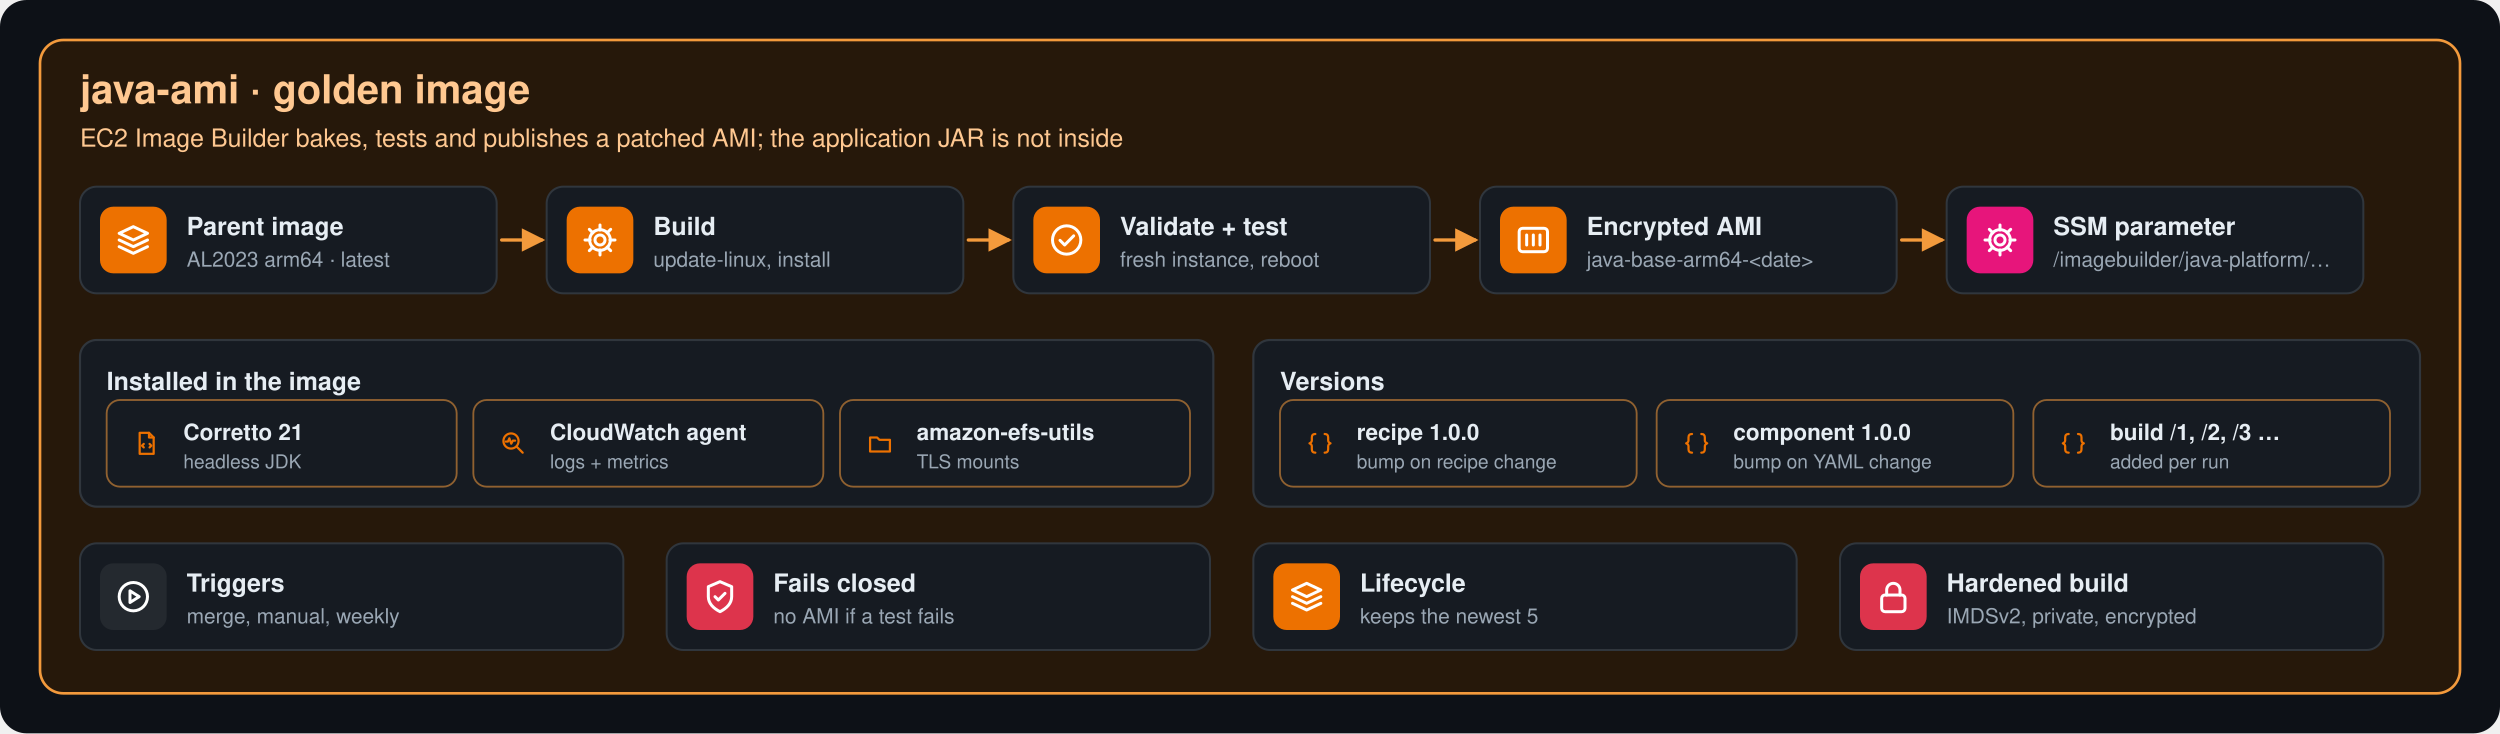
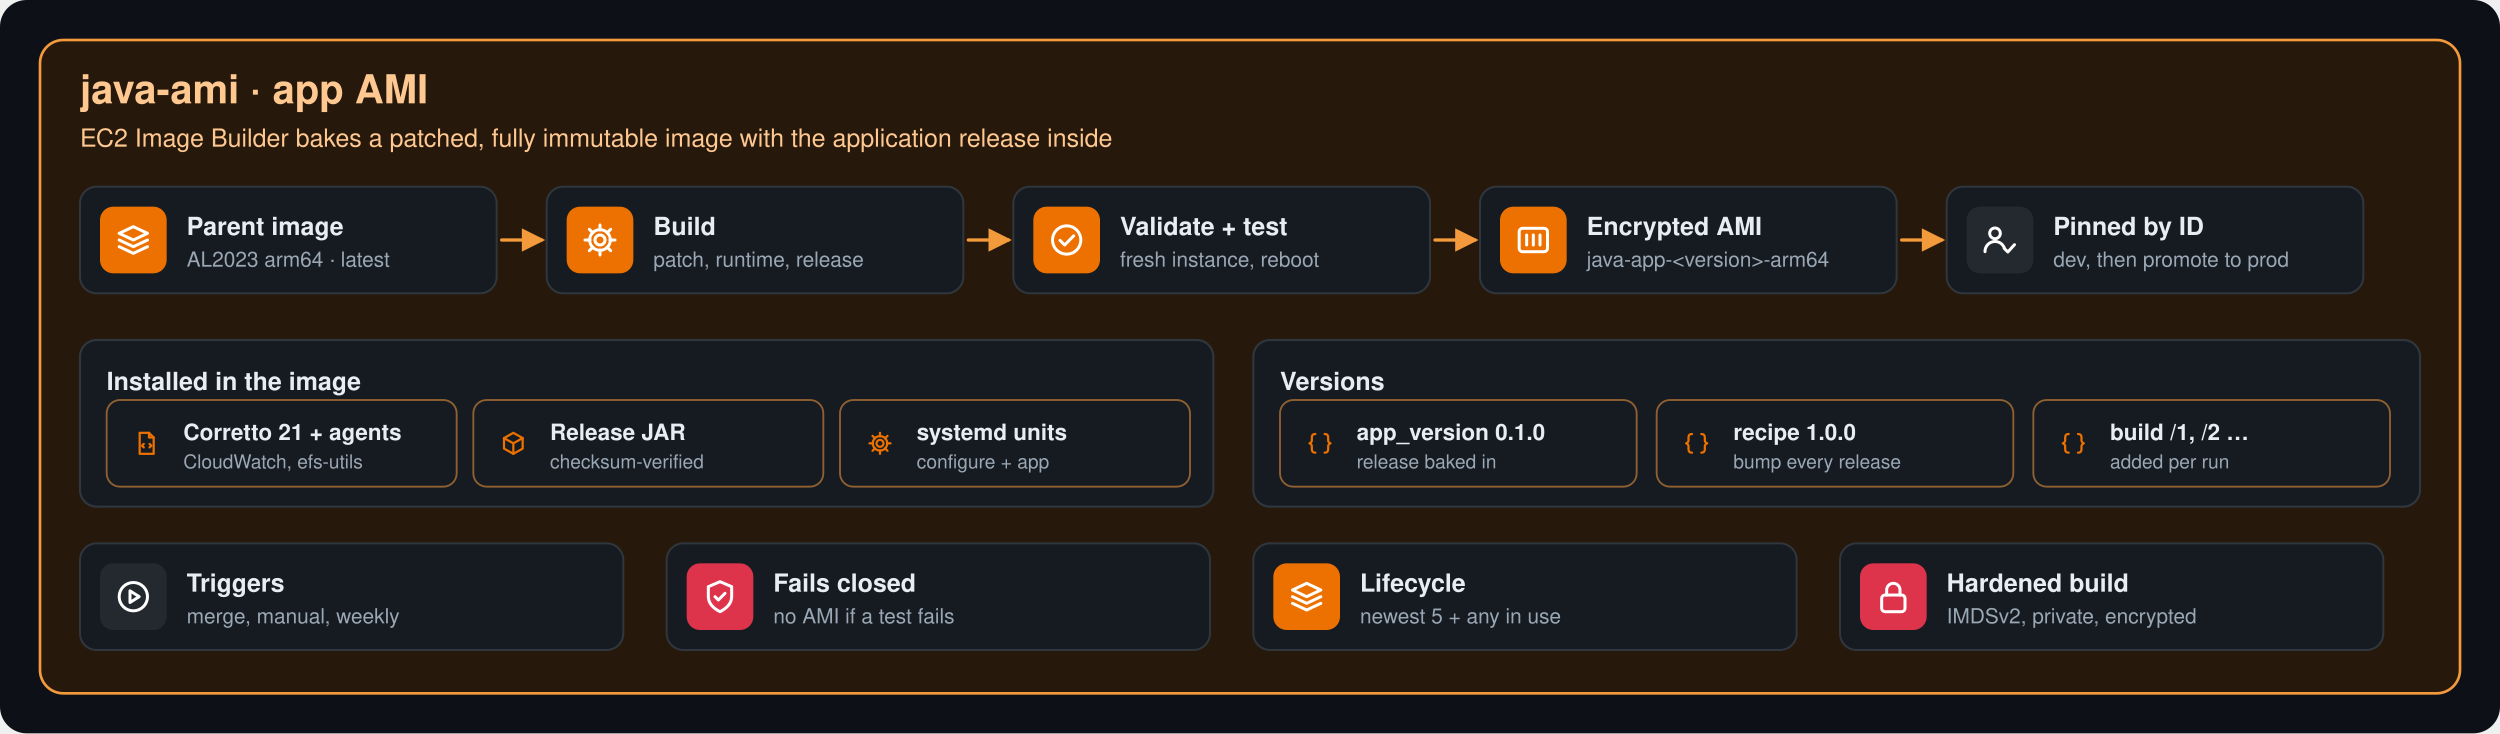
<svg xmlns="http://www.w3.org/2000/svg" width="1500" height="440" viewBox="0 0 1500 440" role="img" aria-label="Image pipeline: EC2 Image Builder patches, installs, tests and publishes a Graviton AMI.">
  <defs>
    <marker id="mF39A3C" viewBox="0 0 10 10" refX="8.5" refY="5" markerWidth="7" markerHeight="7" orient="auto-start-reverse">
      <path d="M0,0 L10,5 L0,10 z" fill="#F39A3C" />
    </marker>
  </defs>
  <rect width="1500" height="440" rx="16" fill="#0D1117" />
  <rect x="24" y="24" width="1452" height="392" rx="14" fill="#26180A" stroke="#F39A3C" stroke-width="1.6" />
-   <text x="48" y="62" font-family="-apple-system, BlinkMacSystemFont, 'Segoe UI', Helvetica, Arial, sans-serif" font-size="24" font-weight="700" fill="#FFC891" text-anchor="start">java-ami · golden image</text>
-   <text x="48" y="88" font-family="-apple-system, BlinkMacSystemFont, 'Segoe UI', Helvetica, Arial, sans-serif" font-size="15" font-weight="400" fill="#FFC891" text-anchor="start">EC2 Image Builder bakes, tests and publishes a patched AMI; the application JAR is not inside</text>
+   <text x="48" y="62" font-family="-apple-system, BlinkMacSystemFont, 'Segoe UI', Helvetica, Arial, sans-serif" font-size="24" font-weight="700" fill="#FFC891" text-anchor="start">java-ami · app AMI</text>
+   <text x="48" y="88" font-family="-apple-system, BlinkMacSystemFont, 'Segoe UI', Helvetica, Arial, sans-serif" font-size="15" font-weight="400" fill="#FFC891" text-anchor="start">EC2 Image Builder bakes a patched, fully immutable image with the application release inside</text>
  <rect x="48" y="112" width="250" height="64" rx="10" fill="#161B22" stroke="#30363D" stroke-width="1.2" />
  <rect x="60" y="124.0" width="40" height="40" rx="8.0" fill="#ED7100" />
  <g transform="translate(68.0,132.0) scale(1.0)" fill="none" stroke="#FFFFFF" stroke-width="1.8" stroke-linecap="round" stroke-linejoin="round">
    <path d="M12 4l8.5 4-8.5 4-8.5-4z" />
    <path d="M3.5 12l8.5 4 8.5-4" />
    <path d="M3.5 16l8.5 4 8.5-4" />
  </g>
  <text x="112" y="141.0" font-family="-apple-system, BlinkMacSystemFont, 'Segoe UI', Helvetica, Arial, sans-serif" font-size="15" font-weight="600" fill="#E6EDF3" text-anchor="start">Parent image</text>
  <text x="112" y="160.0" font-family="-apple-system, BlinkMacSystemFont, 'Segoe UI', Helvetica, Arial, sans-serif" font-size="12.5" font-weight="400" fill="#9AA7B4" text-anchor="start">AL2023 arm64 · latest</text>
  <polyline points="301,144 325,144" fill="none" stroke="#F39A3C" stroke-width="2" stroke-linecap="round" stroke-linejoin="round" marker-end="url(#mF39A3C)" />
  <rect x="328" y="112" width="250" height="64" rx="10" fill="#161B22" stroke="#30363D" stroke-width="1.2" />
  <rect x="340" y="124.0" width="40" height="40" rx="8.0" fill="#ED7100" />
  <g transform="translate(348.0,132.0) scale(1.0)" fill="none" stroke="#FFFFFF" stroke-width="1.8" stroke-linecap="round" stroke-linejoin="round">
    <circle cx="12" cy="12" r="3" />
    <path d="M12 3v3M12 18v3M3 12h3M18 12h3M5.6 5.6l2.1 2.1M16.3 16.3l2.1 2.1M5.6 18.4l2.1-2.1M16.3 7.7l2.1-2.1" />
    <circle cx="12" cy="12" r="6.2" />
  </g>
  <text x="392" y="141.0" font-family="-apple-system, BlinkMacSystemFont, 'Segoe UI', Helvetica, Arial, sans-serif" font-size="15" font-weight="600" fill="#E6EDF3" text-anchor="start">Build</text>
-   <text x="392" y="160.0" font-family="-apple-system, BlinkMacSystemFont, 'Segoe UI', Helvetica, Arial, sans-serif" font-size="12.5" font-weight="400" fill="#9AA7B4" text-anchor="start">update-linux, install</text>
+   <text x="392" y="160.0" font-family="-apple-system, BlinkMacSystemFont, 'Segoe UI', Helvetica, Arial, sans-serif" font-size="12.5" font-weight="400" fill="#9AA7B4" text-anchor="start">patch, runtime, release</text>
  <polyline points="581,144 605,144" fill="none" stroke="#F39A3C" stroke-width="2" stroke-linecap="round" stroke-linejoin="round" marker-end="url(#mF39A3C)" />
  <rect x="608" y="112" width="250" height="64" rx="10" fill="#161B22" stroke="#30363D" stroke-width="1.2" />
  <rect x="620" y="124.0" width="40" height="40" rx="8.0" fill="#ED7100" />
  <g transform="translate(628.0,132.0) scale(1.0)" fill="none" stroke="#FFFFFF" stroke-width="1.8" stroke-linecap="round" stroke-linejoin="round">
    <circle cx="12" cy="12" r="8.5" />
    <path d="M8 12.2l2.8 2.8L16.2 9.5" />
  </g>
  <text x="672" y="141.0" font-family="-apple-system, BlinkMacSystemFont, 'Segoe UI', Helvetica, Arial, sans-serif" font-size="15" font-weight="600" fill="#E6EDF3" text-anchor="start">Validate + test</text>
  <text x="672" y="160.0" font-family="-apple-system, BlinkMacSystemFont, 'Segoe UI', Helvetica, Arial, sans-serif" font-size="12.5" font-weight="400" fill="#9AA7B4" text-anchor="start">fresh instance, reboot</text>
  <polyline points="861,144 885,144" fill="none" stroke="#F39A3C" stroke-width="2" stroke-linecap="round" stroke-linejoin="round" marker-end="url(#mF39A3C)" />
  <rect x="888" y="112" width="250" height="64" rx="10" fill="#161B22" stroke="#30363D" stroke-width="1.2" />
  <rect x="900" y="124.0" width="40" height="40" rx="8.0" fill="#ED7100" />
  <g transform="translate(908.0,132.0) scale(1.0)" fill="none" stroke="#FFFFFF" stroke-width="1.8" stroke-linecap="round" stroke-linejoin="round">
    <rect x="3.5" y="5" width="17" height="14" rx="2" />
    <path d="M8 9v6M12 9v6M16 9v6" />
  </g>
  <text x="952" y="141.0" font-family="-apple-system, BlinkMacSystemFont, 'Segoe UI', Helvetica, Arial, sans-serif" font-size="15" font-weight="600" fill="#E6EDF3" text-anchor="start">Encrypted AMI</text>
-   <text x="952" y="160.0" font-family="-apple-system, BlinkMacSystemFont, 'Segoe UI', Helvetica, Arial, sans-serif" font-size="12.5" font-weight="400" fill="#9AA7B4" text-anchor="start">java-base-arm64-&lt;date&gt;</text>
+   <text x="952" y="160.0" font-family="-apple-system, BlinkMacSystemFont, 'Segoe UI', Helvetica, Arial, sans-serif" font-size="12.5" font-weight="400" fill="#9AA7B4" text-anchor="start">java-app-&lt;version&gt;-arm64</text>
  <polyline points="1141,144 1165,144" fill="none" stroke="#F39A3C" stroke-width="2" stroke-linecap="round" stroke-linejoin="round" marker-end="url(#mF39A3C)" />
  <rect x="1168" y="112" width="250" height="64" rx="10" fill="#161B22" stroke="#30363D" stroke-width="1.2" />
-   <rect x="1180" y="124.0" width="40" height="40" rx="8.0" fill="#E7157B" />
+   <rect x="1180" y="124.0" width="40" height="40" rx="8.0" fill="#24292F" />
  <g transform="translate(1188.0,132.0) scale(1.0)" fill="none" stroke="#FFFFFF" stroke-width="1.8" stroke-linecap="round" stroke-linejoin="round">
-     <circle cx="12" cy="12" r="3" />
-     <path d="M12 3v3M12 18v3M3 12h3M18 12h3M5.6 5.6l2.1 2.1M16.3 16.3l2.1 2.1M5.6 18.4l2.1-2.1M16.3 7.7l2.1-2.1" />
-     <circle cx="12" cy="12" r="6.2" />
+     <circle cx="9" cy="8" r="3.2" />
+     <path d="M3 19a6 6 0 0 1 11.5-2.5" />
+     <path d="M14.5 17l2.2 2.2 4-4.4" />
  </g>
-   <text x="1232" y="141.0" font-family="-apple-system, BlinkMacSystemFont, 'Segoe UI', Helvetica, Arial, sans-serif" font-size="15" font-weight="600" fill="#E6EDF3" text-anchor="start">SSM parameter</text>
-   <text x="1232" y="160.0" font-family="-apple-system, BlinkMacSystemFont, 'Segoe UI', Helvetica, Arial, sans-serif" font-size="12.5" font-weight="400" fill="#9AA7B4" text-anchor="start">/imagebuilder/java-platform/…</text>
+   <text x="1232" y="141.0" font-family="-apple-system, BlinkMacSystemFont, 'Segoe UI', Helvetica, Arial, sans-serif" font-size="15" font-weight="600" fill="#E6EDF3" text-anchor="start">Pinned by ID</text>
+   <text x="1232" y="160.0" font-family="-apple-system, BlinkMacSystemFont, 'Segoe UI', Helvetica, Arial, sans-serif" font-size="12.5" font-weight="400" fill="#9AA7B4" text-anchor="start">dev, then promote to prod</text>
  <rect x="48" y="204" width="680" height="100" rx="10" fill="#161B22" stroke="#30363D" stroke-width="1.3" />
  <text x="64" y="234" font-family="-apple-system, BlinkMacSystemFont, 'Segoe UI', Helvetica, Arial, sans-serif" font-size="15" font-weight="700" fill="#E6EDF3" text-anchor="start">Installed in the image</text>
  <rect x="64" y="240" width="210" height="52" rx="8" fill="#161B22" stroke="#F39A3C" stroke-opacity="0.55" stroke-width="1.1" />
  <g transform="translate(79.6,257.6) scale(0.7)" fill="none" stroke="#ED7100" stroke-width="1.9" stroke-linecap="round" stroke-linejoin="round">
    <path d="M6 3h8l4 4v14H6z" />
    <path d="M14 3v4h4" />
    <path d="M9.5 12.5L8 14l1.5 1.5M14.5 12.5L16 14l-1.5 1.5" />
  </g>
-   <text x="110" y="264" font-family="-apple-system, BlinkMacSystemFont, 'Segoe UI', Helvetica, Arial, sans-serif" font-size="13.5" font-weight="600" fill="#E6EDF3" text-anchor="start">Corretto 21</text>
-   <text x="110" y="281" font-family="-apple-system, BlinkMacSystemFont, 'Segoe UI', Helvetica, Arial, sans-serif" font-size="11.5" font-weight="400" fill="#9AA7B4" text-anchor="start">headless JDK</text>
+   <text x="110" y="264" font-family="-apple-system, BlinkMacSystemFont, 'Segoe UI', Helvetica, Arial, sans-serif" font-size="13.5" font-weight="600" fill="#E6EDF3" text-anchor="start">Corretto 21 + agents</text>
+   <text x="110" y="281" font-family="-apple-system, BlinkMacSystemFont, 'Segoe UI', Helvetica, Arial, sans-serif" font-size="11.5" font-weight="400" fill="#9AA7B4" text-anchor="start">CloudWatch, efs-utils</text>
  <rect x="284" y="240" width="210" height="52" rx="8" fill="#161B22" stroke="#F39A3C" stroke-opacity="0.55" stroke-width="1.1" />
  <g transform="translate(299.6,257.6) scale(0.7)" fill="none" stroke="#ED7100" stroke-width="1.9" stroke-linecap="round" stroke-linejoin="round">
-     <circle cx="10" cy="10" r="6.5" />
-     <path d="M14.8 14.8L20 20" />
-     <path d="M5.5 10.5h1.8l1.3-2.8 1.6 4.6 1.4-2.6h1.9" />
+     <path d="M12 3l8 4.5v9L12 21l-8-4.5v-9z" />
+     <path d="M4 7.5l8 4.5 8-4.5M12 12v9" />
  </g>
-   <text x="330" y="264" font-family="-apple-system, BlinkMacSystemFont, 'Segoe UI', Helvetica, Arial, sans-serif" font-size="13.5" font-weight="600" fill="#E6EDF3" text-anchor="start">CloudWatch agent</text>
-   <text x="330" y="281" font-family="-apple-system, BlinkMacSystemFont, 'Segoe UI', Helvetica, Arial, sans-serif" font-size="11.5" font-weight="400" fill="#9AA7B4" text-anchor="start">logs + metrics</text>
+   <text x="330" y="264" font-family="-apple-system, BlinkMacSystemFont, 'Segoe UI', Helvetica, Arial, sans-serif" font-size="13.5" font-weight="600" fill="#E6EDF3" text-anchor="start">Release JAR</text>
+   <text x="330" y="281" font-family="-apple-system, BlinkMacSystemFont, 'Segoe UI', Helvetica, Arial, sans-serif" font-size="11.5" font-weight="400" fill="#9AA7B4" text-anchor="start">checksum-verified</text>
  <rect x="504" y="240" width="210" height="52" rx="8" fill="#161B22" stroke="#F39A3C" stroke-opacity="0.55" stroke-width="1.1" />
  <g transform="translate(519.6,257.6) scale(0.7)" fill="none" stroke="#ED7100" stroke-width="1.9" stroke-linecap="round" stroke-linejoin="round">
-     <path d="M3.5 7h6l2 2h9v10h-17z" />
+     <circle cx="12" cy="12" r="3" />
+     <path d="M12 3v3M12 18v3M3 12h3M18 12h3M5.6 5.6l2.1 2.1M16.3 16.3l2.1 2.1M5.6 18.4l2.1-2.1M16.3 7.7l2.1-2.1" />
+     <circle cx="12" cy="12" r="6.2" />
  </g>
-   <text x="550" y="264" font-family="-apple-system, BlinkMacSystemFont, 'Segoe UI', Helvetica, Arial, sans-serif" font-size="13.5" font-weight="600" fill="#E6EDF3" text-anchor="start">amazon-efs-utils</text>
-   <text x="550" y="281" font-family="-apple-system, BlinkMacSystemFont, 'Segoe UI', Helvetica, Arial, sans-serif" font-size="11.5" font-weight="400" fill="#9AA7B4" text-anchor="start">TLS mounts</text>
+   <text x="550" y="264" font-family="-apple-system, BlinkMacSystemFont, 'Segoe UI', Helvetica, Arial, sans-serif" font-size="13.5" font-weight="600" fill="#E6EDF3" text-anchor="start">systemd units</text>
+   <text x="550" y="281" font-family="-apple-system, BlinkMacSystemFont, 'Segoe UI', Helvetica, Arial, sans-serif" font-size="11.5" font-weight="400" fill="#9AA7B4" text-anchor="start">configure + app</text>
  <rect x="752" y="204" width="700" height="100" rx="10" fill="#161B22" stroke="#30363D" stroke-width="1.3" />
  <text x="768" y="234" font-family="-apple-system, BlinkMacSystemFont, 'Segoe UI', Helvetica, Arial, sans-serif" font-size="15" font-weight="700" fill="#E6EDF3" text-anchor="start">Versions</text>
  <rect x="768" y="240" width="214" height="52" rx="8" fill="#161B22" stroke="#F39A3C" stroke-opacity="0.55" stroke-width="1.1" />
  <g transform="translate(783.6,257.6) scale(0.7)" fill="none" stroke="#ED7100" stroke-width="1.9" stroke-linecap="round" stroke-linejoin="round">
    <path d="M8 4c-2 0-3 1-3 3v2.5c0 1.2-.8 2-2 2.5 1.2.5 2 1.3 2 2.5V17c0 2 1 3 3 3M16 4c2 0 3 1 3 3v2.5c0 1.2.8 2 2 2.5-1.2.5-2 1.3-2 2.5V17c0 2-1 3-3 3" />
  </g>
-   <text x="814" y="264" font-family="-apple-system, BlinkMacSystemFont, 'Segoe UI', Helvetica, Arial, sans-serif" font-size="13.5" font-weight="600" fill="#E6EDF3" text-anchor="start">recipe 1.0.0</text>
-   <text x="814" y="281" font-family="-apple-system, BlinkMacSystemFont, 'Segoe UI', Helvetica, Arial, sans-serif" font-size="11.5" font-weight="400" fill="#9AA7B4" text-anchor="start">bump on recipe change</text>
+   <text x="814" y="264" font-family="-apple-system, BlinkMacSystemFont, 'Segoe UI', Helvetica, Arial, sans-serif" font-size="13.5" font-weight="600" fill="#E6EDF3" text-anchor="start">app_version 0.1.0</text>
+   <text x="814" y="281" font-family="-apple-system, BlinkMacSystemFont, 'Segoe UI', Helvetica, Arial, sans-serif" font-size="11.5" font-weight="400" fill="#9AA7B4" text-anchor="start">release baked in</text>
  <rect x="994" y="240" width="214" height="52" rx="8" fill="#161B22" stroke="#F39A3C" stroke-opacity="0.55" stroke-width="1.1" />
  <g transform="translate(1009.6,257.6) scale(0.7)" fill="none" stroke="#ED7100" stroke-width="1.9" stroke-linecap="round" stroke-linejoin="round">
    <path d="M8 4c-2 0-3 1-3 3v2.5c0 1.2-.8 2-2 2.5 1.2.5 2 1.3 2 2.5V17c0 2 1 3 3 3M16 4c2 0 3 1 3 3v2.5c0 1.2.8 2 2 2.5-1.2.5-2 1.3-2 2.5V17c0 2-1 3-3 3" />
  </g>
-   <text x="1040" y="264" font-family="-apple-system, BlinkMacSystemFont, 'Segoe UI', Helvetica, Arial, sans-serif" font-size="13.5" font-weight="600" fill="#E6EDF3" text-anchor="start">component 1.0.0</text>
-   <text x="1040" y="281" font-family="-apple-system, BlinkMacSystemFont, 'Segoe UI', Helvetica, Arial, sans-serif" font-size="11.5" font-weight="400" fill="#9AA7B4" text-anchor="start">bump on YAML change</text>
+   <text x="1040" y="264" font-family="-apple-system, BlinkMacSystemFont, 'Segoe UI', Helvetica, Arial, sans-serif" font-size="13.5" font-weight="600" fill="#E6EDF3" text-anchor="start">recipe 1.0.0</text>
+   <text x="1040" y="281" font-family="-apple-system, BlinkMacSystemFont, 'Segoe UI', Helvetica, Arial, sans-serif" font-size="11.5" font-weight="400" fill="#9AA7B4" text-anchor="start">bump every release</text>
  <rect x="1220" y="240" width="214" height="52" rx="8" fill="#161B22" stroke="#F39A3C" stroke-opacity="0.55" stroke-width="1.1" />
  <g transform="translate(1235.6,257.6) scale(0.7)" fill="none" stroke="#ED7100" stroke-width="1.9" stroke-linecap="round" stroke-linejoin="round">
    <path d="M8 4c-2 0-3 1-3 3v2.5c0 1.2-.8 2-2 2.5 1.2.5 2 1.3 2 2.5V17c0 2 1 3 3 3M16 4c2 0 3 1 3 3v2.5c0 1.2.8 2 2 2.5-1.2.5-2 1.3-2 2.5V17c0 2-1 3-3 3" />
  </g>
-   <text x="1266" y="264" font-family="-apple-system, BlinkMacSystemFont, 'Segoe UI', Helvetica, Arial, sans-serif" font-size="13.5" font-weight="600" fill="#E6EDF3" text-anchor="start">build /1, /2, /3 …</text>
+   <text x="1266" y="264" font-family="-apple-system, BlinkMacSystemFont, 'Segoe UI', Helvetica, Arial, sans-serif" font-size="13.5" font-weight="600" fill="#E6EDF3" text-anchor="start">build /1, /2 …</text>
  <text x="1266" y="281" font-family="-apple-system, BlinkMacSystemFont, 'Segoe UI', Helvetica, Arial, sans-serif" font-size="11.5" font-weight="400" fill="#9AA7B4" text-anchor="start">added per run</text>
  <rect x="48" y="326" width="326" height="64" rx="10" fill="#161B22" stroke="#30363D" stroke-width="1.2" />
  <rect x="60" y="338.0" width="40" height="40" rx="8.0" fill="#24292F" />
  <g transform="translate(68.0,346.0) scale(1.0)" fill="none" stroke="#FFFFFF" stroke-width="1.8" stroke-linecap="round" stroke-linejoin="round">
    <circle cx="12" cy="12" r="8.5" />
    <path d="M10 8.5l5.5 3.5-5.5 3.5z" />
  </g>
  <text x="112" y="355.0" font-family="-apple-system, BlinkMacSystemFont, 'Segoe UI', Helvetica, Arial, sans-serif" font-size="15" font-weight="600" fill="#E6EDF3" text-anchor="start">Triggers</text>
  <text x="112" y="374.0" font-family="-apple-system, BlinkMacSystemFont, 'Segoe UI', Helvetica, Arial, sans-serif" font-size="12.5" font-weight="400" fill="#9AA7B4" text-anchor="start">merge, manual, weekly</text>
  <rect x="400" y="326" width="326" height="64" rx="10" fill="#161B22" stroke="#30363D" stroke-width="1.2" />
  <rect x="412" y="338.0" width="40" height="40" rx="8.0" fill="#DD344C" />
  <g transform="translate(420.0,346.0) scale(1.0)" fill="none" stroke="#FFFFFF" stroke-width="1.8" stroke-linecap="round" stroke-linejoin="round">
    <path d="M12 3l7 3v6c0 4-3 7-7 9-4-2-7-5-7-9V6z" />
    <path d="M9 12l2 2 4-4" />
  </g>
  <text x="464" y="355.0" font-family="-apple-system, BlinkMacSystemFont, 'Segoe UI', Helvetica, Arial, sans-serif" font-size="15" font-weight="600" fill="#E6EDF3" text-anchor="start">Fails closed</text>
  <text x="464" y="374.0" font-family="-apple-system, BlinkMacSystemFont, 'Segoe UI', Helvetica, Arial, sans-serif" font-size="12.5" font-weight="400" fill="#9AA7B4" text-anchor="start">no AMI if a test fails</text>
  <rect x="752" y="326" width="326" height="64" rx="10" fill="#161B22" stroke="#30363D" stroke-width="1.2" />
  <rect x="764" y="338.0" width="40" height="40" rx="8.0" fill="#ED7100" />
  <g transform="translate(772.0,346.0) scale(1.0)" fill="none" stroke="#FFFFFF" stroke-width="1.8" stroke-linecap="round" stroke-linejoin="round">
    <path d="M12 4l8.5 4-8.5 4-8.5-4z" />
    <path d="M3.5 12l8.5 4 8.5-4" />
    <path d="M3.5 16l8.5 4 8.5-4" />
  </g>
  <text x="816" y="355.0" font-family="-apple-system, BlinkMacSystemFont, 'Segoe UI', Helvetica, Arial, sans-serif" font-size="15" font-weight="600" fill="#E6EDF3" text-anchor="start">Lifecycle</text>
-   <text x="816" y="374.0" font-family="-apple-system, BlinkMacSystemFont, 'Segoe UI', Helvetica, Arial, sans-serif" font-size="12.5" font-weight="400" fill="#9AA7B4" text-anchor="start">keeps the newest 5</text>
+   <text x="816" y="374.0" font-family="-apple-system, BlinkMacSystemFont, 'Segoe UI', Helvetica, Arial, sans-serif" font-size="12.5" font-weight="400" fill="#9AA7B4" text-anchor="start">newest 5 + any in use</text>
  <rect x="1104" y="326" width="326" height="64" rx="10" fill="#161B22" stroke="#30363D" stroke-width="1.2" />
  <rect x="1116" y="338.0" width="40" height="40" rx="8.0" fill="#DD344C" />
  <g transform="translate(1124.0,346.0) scale(1.0)" fill="none" stroke="#FFFFFF" stroke-width="1.8" stroke-linecap="round" stroke-linejoin="round">
    <rect x="5" y="11" width="14" height="10" rx="2" />
    <path d="M8 11V8a4 4 0 0 1 8 0v3" />
  </g>
  <text x="1168" y="355.0" font-family="-apple-system, BlinkMacSystemFont, 'Segoe UI', Helvetica, Arial, sans-serif" font-size="15" font-weight="600" fill="#E6EDF3" text-anchor="start">Hardened build</text>
  <text x="1168" y="374.0" font-family="-apple-system, BlinkMacSystemFont, 'Segoe UI', Helvetica, Arial, sans-serif" font-size="12.5" font-weight="400" fill="#9AA7B4" text-anchor="start">IMDSv2, private, encrypted</text>
</svg>
